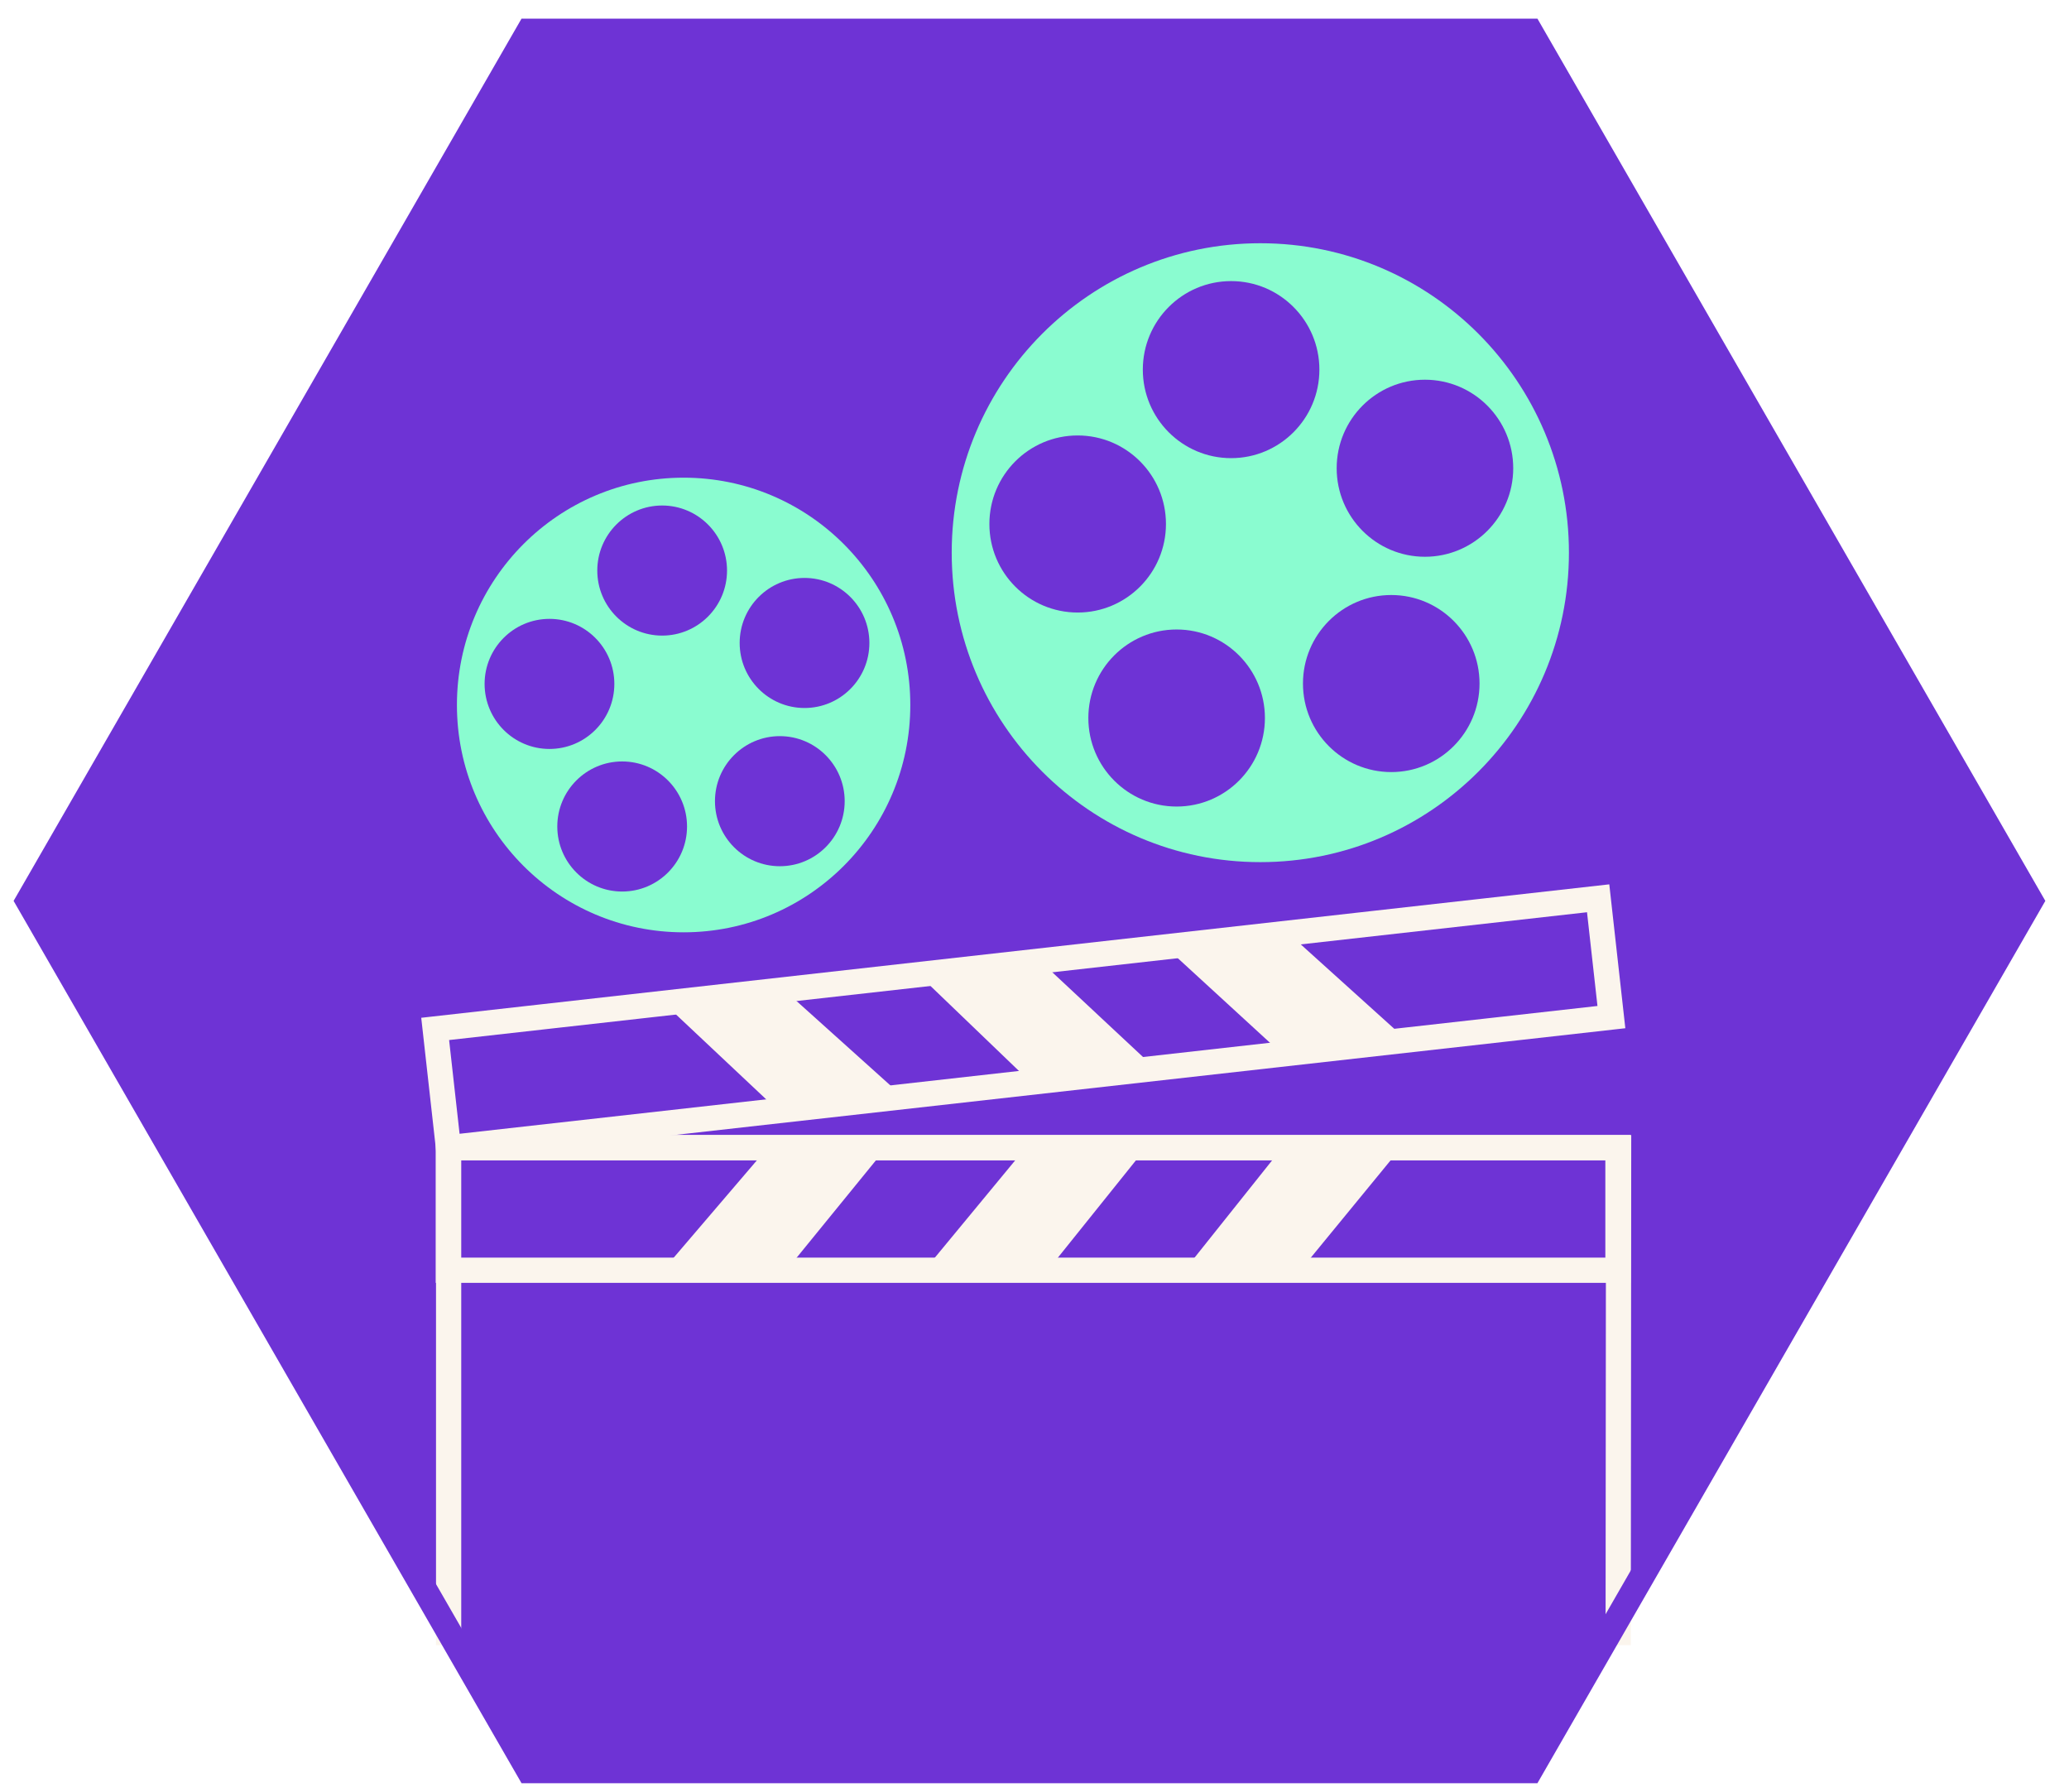
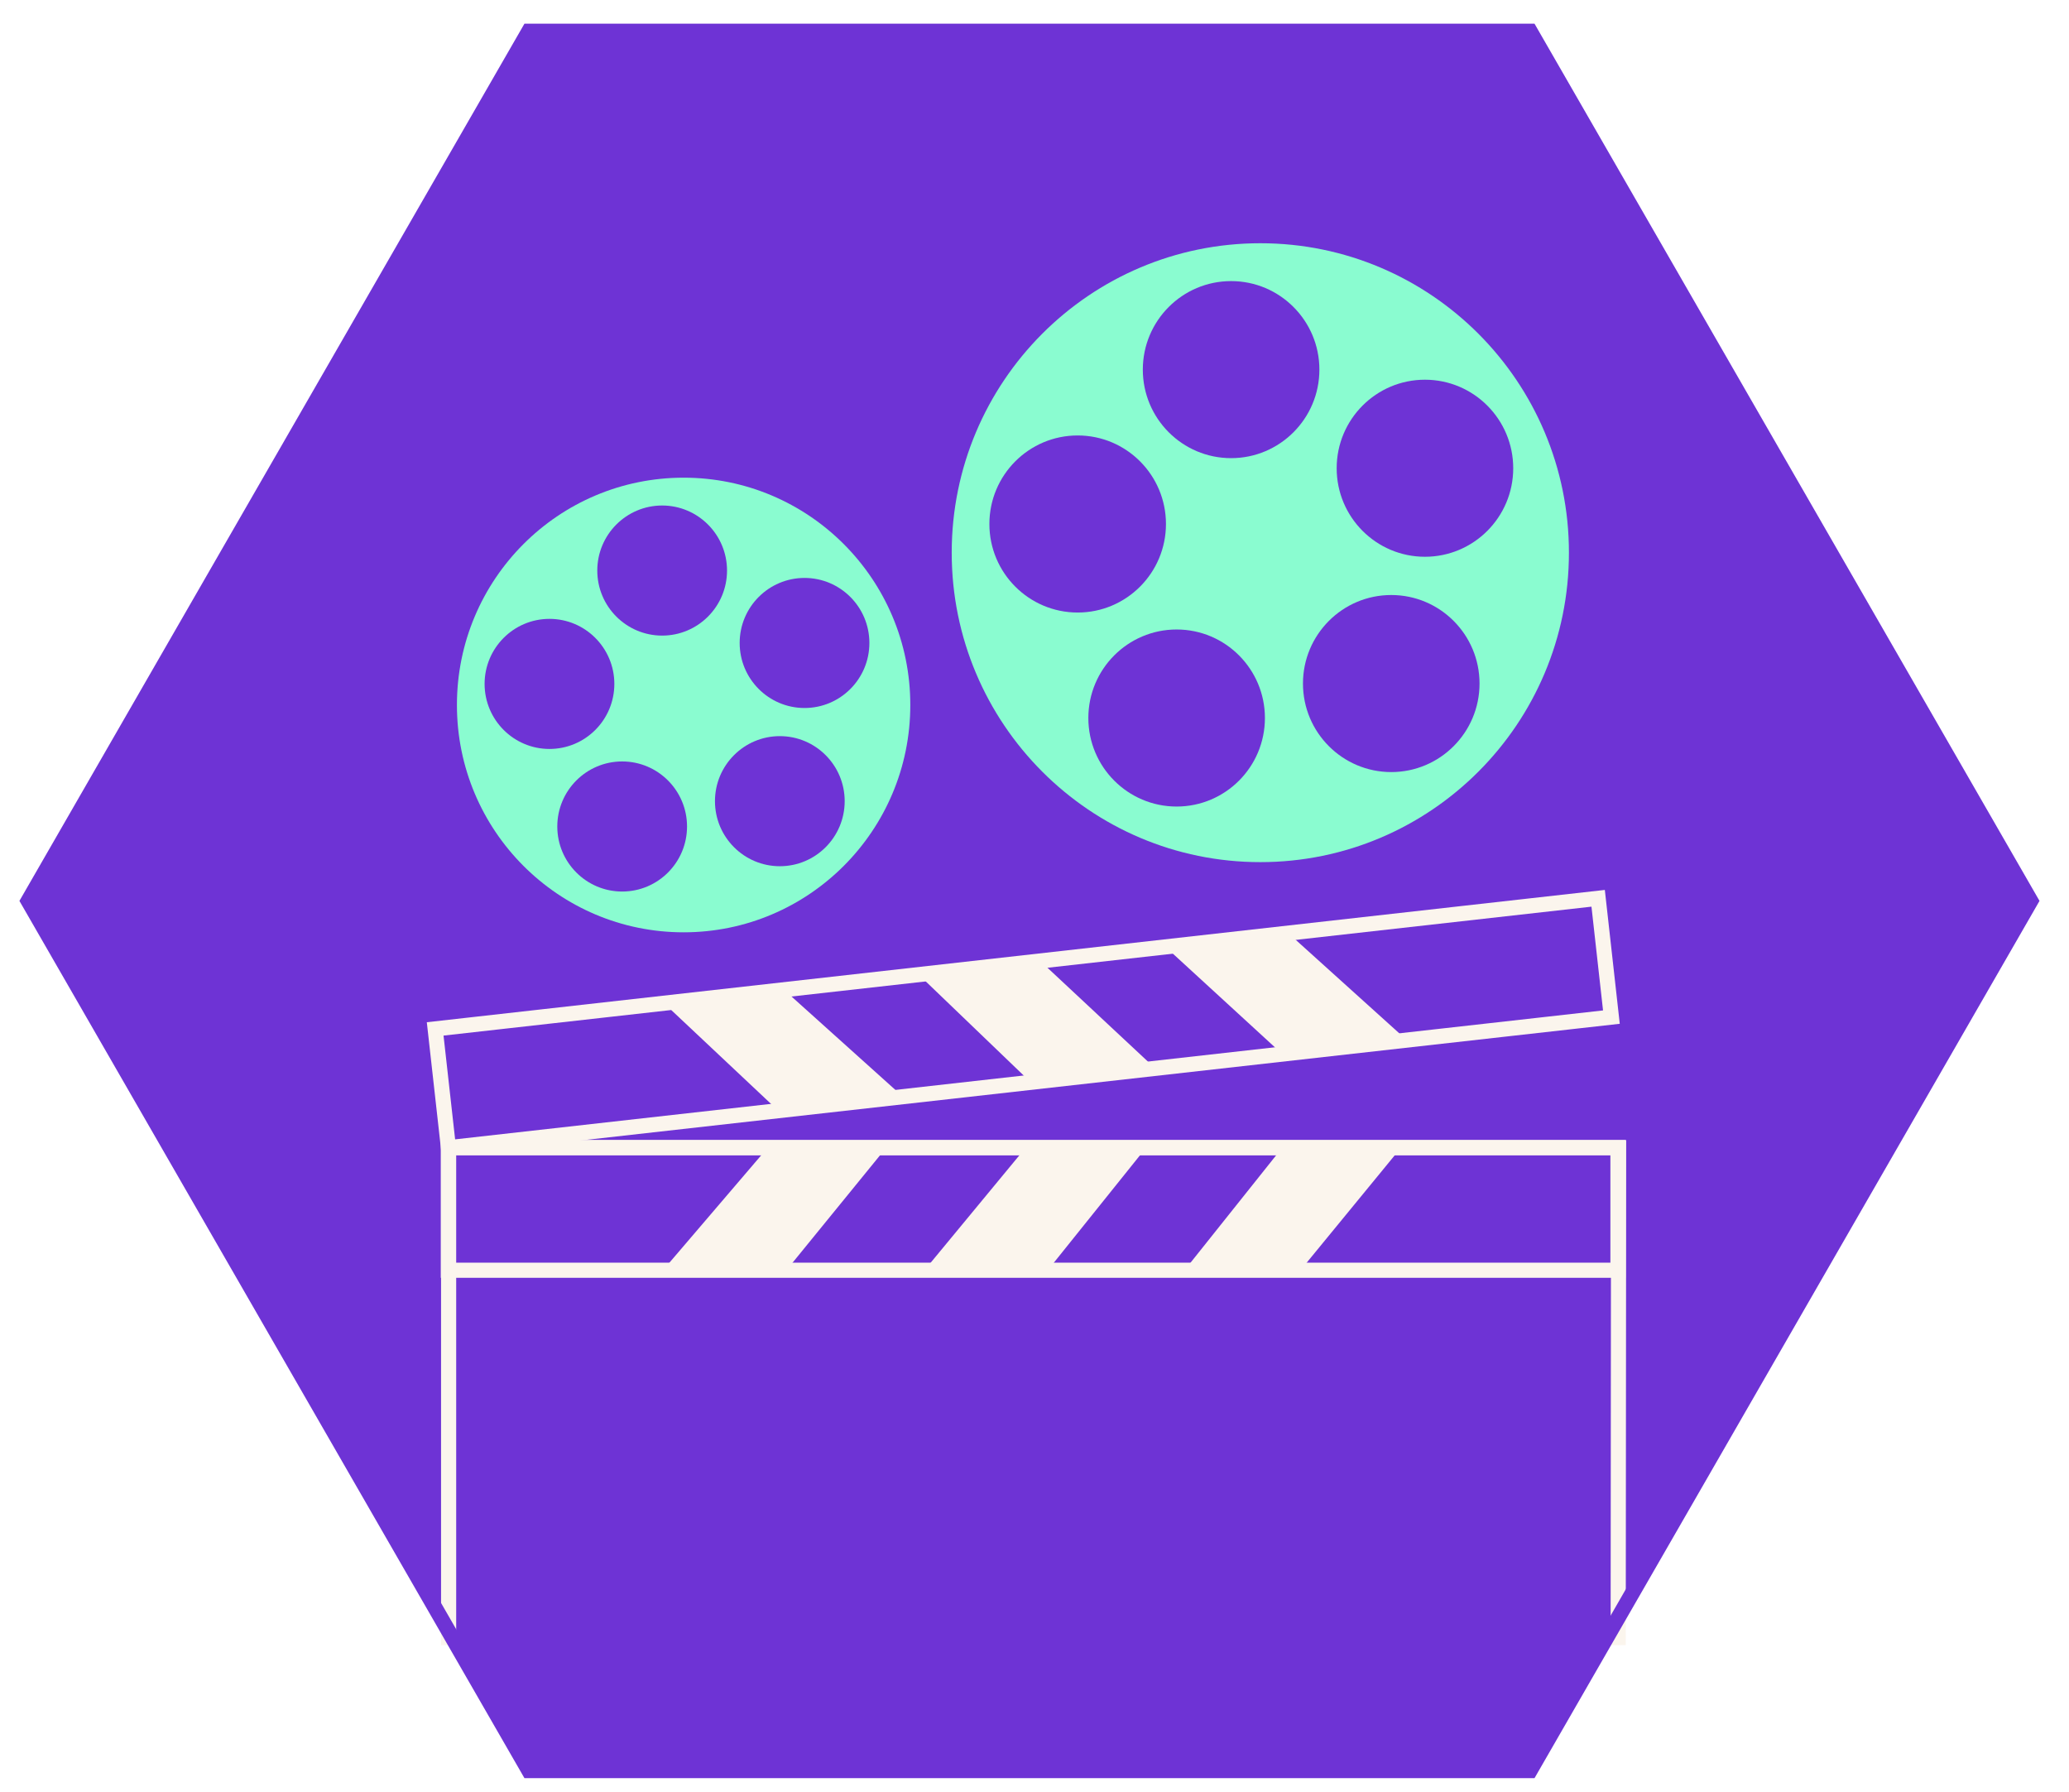
<svg xmlns="http://www.w3.org/2000/svg" width="82" height="71" viewBox="0 0 82 71" fill="none">
  <path d="M20.901 70.402L1 35.7L20.901 1H60.701L80.601 35.7L60.701 70.402H20.901Z" fill="#6E33D5" />
  <path d="M64.133 64.516L64.15 44.476H17.78V65L20.831 70L60.7 69.402L64.133 64.516Z" fill="#6E33D5" />
  <path d="M64.124 45.476H17.77V50.336H64.124V45.476Z" fill="#6E33D5" />
-   <path d="M64.124 45.476H17.77V50.336H64.124V45.476Z" stroke="#FBF5ED" stroke-miterlimit="10" />
-   <path d="M17.78 65.194V45.479H64.15L64.133 65.194" stroke="#FBF5ED" stroke-miterlimit="10" />
+   <path d="M64.124 45.476H17.77V50.336H64.124V45.476Z" stroke="#FBF5ED" stroke-miterlimit="10" stroke-width="0.6" />
+   <path d="M17.78 65.194V45.479H64.15L64.133 65.194" stroke="#FBF5ED" stroke-miterlimit="10" stroke-width="0.6" />
  <path d="M63.339 35.597L17.247 40.773L17.773 45.481L63.864 40.305L63.339 35.597Z" fill="#6E33D5" />
-   <path d="M63.339 35.597L17.247 40.773L17.773 45.481L63.864 40.305L63.339 35.597Z" stroke="#FBF5ED" stroke-miterlimit="10" />
+   <path d="M63.339 35.597L17.247 40.773L17.773 45.481L63.864 40.305L63.339 35.597Z" stroke="#FBF5ED" stroke-miterlimit="10" stroke-width="0.6" />
  <path d="M49.95 34.164C56.705 34.164 62.181 28.674 62.181 21.902C62.181 15.129 56.705 9.639 49.95 9.639C43.195 9.639 37.719 15.129 37.719 21.902C37.719 28.674 43.195 34.164 49.95 34.164Z" fill="#8AFCD0" />
  <path d="M48.792 18.155C50.724 18.155 52.291 16.584 52.291 14.647C52.291 12.71 50.724 11.139 48.792 11.139C46.86 11.139 45.293 12.71 45.293 14.647C45.293 16.584 46.86 18.155 48.792 18.155Z" fill="#6E33D5" />
  <path d="M42.711 24.273C44.643 24.273 46.21 22.702 46.21 20.765C46.21 18.827 44.643 17.256 42.711 17.256C40.779 17.256 39.212 18.827 39.212 20.765C39.212 22.702 40.779 24.273 42.711 24.273Z" fill="#6E33D5" />
  <path d="M46.633 31.961C48.565 31.961 50.132 30.39 50.132 28.453C50.132 26.516 48.565 24.945 46.633 24.945C44.701 24.945 43.134 26.516 43.134 28.453C43.134 30.39 44.701 31.961 46.633 31.961Z" fill="#6E33D5" />
  <path d="M55.139 30.595C57.071 30.595 58.638 29.024 58.638 27.087C58.638 25.15 57.071 23.579 55.139 23.579C53.207 23.579 51.64 25.15 51.64 27.087C51.64 29.024 53.207 30.595 55.139 30.595Z" fill="#6E33D5" />
  <path d="M56.474 22.063C58.406 22.063 59.973 20.492 59.973 18.555C59.973 16.618 58.406 15.047 56.474 15.047C54.542 15.047 52.976 16.618 52.976 18.555C52.976 20.492 54.542 22.063 56.474 22.063Z" fill="#6E33D5" />
  <path d="M27.094 36.945C32.055 36.945 36.078 32.913 36.078 27.937C36.078 22.961 32.056 18.929 27.094 18.929C22.131 18.929 18.109 22.961 18.109 27.937C18.109 32.913 22.131 36.945 27.094 36.945Z" fill="#8AFCD0" />
  <path d="M26.243 25.187C27.663 25.187 28.814 24.032 28.814 22.61C28.814 21.187 27.662 20.032 26.243 20.032C24.824 20.032 23.672 21.187 23.672 22.61C23.672 24.032 24.824 25.187 26.243 25.187Z" fill="#6E33D5" />
  <path d="M21.777 29.679C23.198 29.679 24.348 28.524 24.348 27.102C24.348 25.679 23.196 24.524 21.777 24.524C20.358 24.524 19.206 25.679 19.206 27.102C19.206 28.524 20.358 29.679 21.777 29.679Z" fill="#6E33D5" />
  <path d="M24.658 35.329C26.078 35.329 27.229 34.174 27.229 32.752C27.229 31.329 26.077 30.174 24.658 30.174C23.239 30.174 22.087 31.329 22.087 32.752C22.087 34.174 23.239 35.329 24.658 35.329Z" fill="#6E33D5" />
  <path d="M30.907 34.326C32.327 34.326 33.477 33.171 33.477 31.748C33.477 30.326 32.325 29.171 30.907 29.171C29.488 29.171 28.336 30.326 28.336 31.748C28.336 33.171 29.488 34.326 30.907 34.326Z" fill="#6E33D5" />
  <path d="M31.886 28.056C33.306 28.056 34.456 26.902 34.456 25.479C34.456 24.056 33.304 22.902 31.886 22.902C30.467 22.902 29.315 24.056 29.315 25.479C29.315 26.902 30.467 28.056 31.886 28.056Z" fill="#6E33D5" />
-   <path d="M20.959 70.164L1.116 35.7L20.959 1.238H60.643L80.485 35.7L60.643 70.164H20.959Z" stroke="#6E33D5" stroke-miterlimit="10" />
+   <path d="M20.959 70.164L1.116 35.7L20.959 1.238H60.643L80.485 35.7L60.643 70.164H20.959Z" stroke="#6E33D5" stroke-miterlimit="10" stroke-width="0.6" />
  <path d="M35.594 43.287L30.76 43.934L26.326 39.764L30.921 39.086L35.594 43.287Z" fill="#FBF5ED" />
  <path d="M45.764 42.318L40.93 42.963L36.212 38.432L41.091 37.955L45.764 42.318Z" fill="#FBF5ED" />
  <path d="M55.9 41.347L51.065 41.994L46.06 37.402L51.065 36.984L55.9 41.347Z" fill="#FBF5ED" />
  <path d="M46.924 50.363L51.64 50.216L55.5 45.51L50.857 45.431L46.924 50.363Z" fill="#FBF5ED" />
  <path d="M36.539 50.456L41.416 50.473L45.512 45.368L40.612 45.526L36.539 50.456Z" fill="#FBF5ED" />
  <path d="M26.336 50.264L31.214 50.279L35.287 45.279L30.569 45.313L26.336 50.264Z" fill="#FBF5ED" />
</svg>
